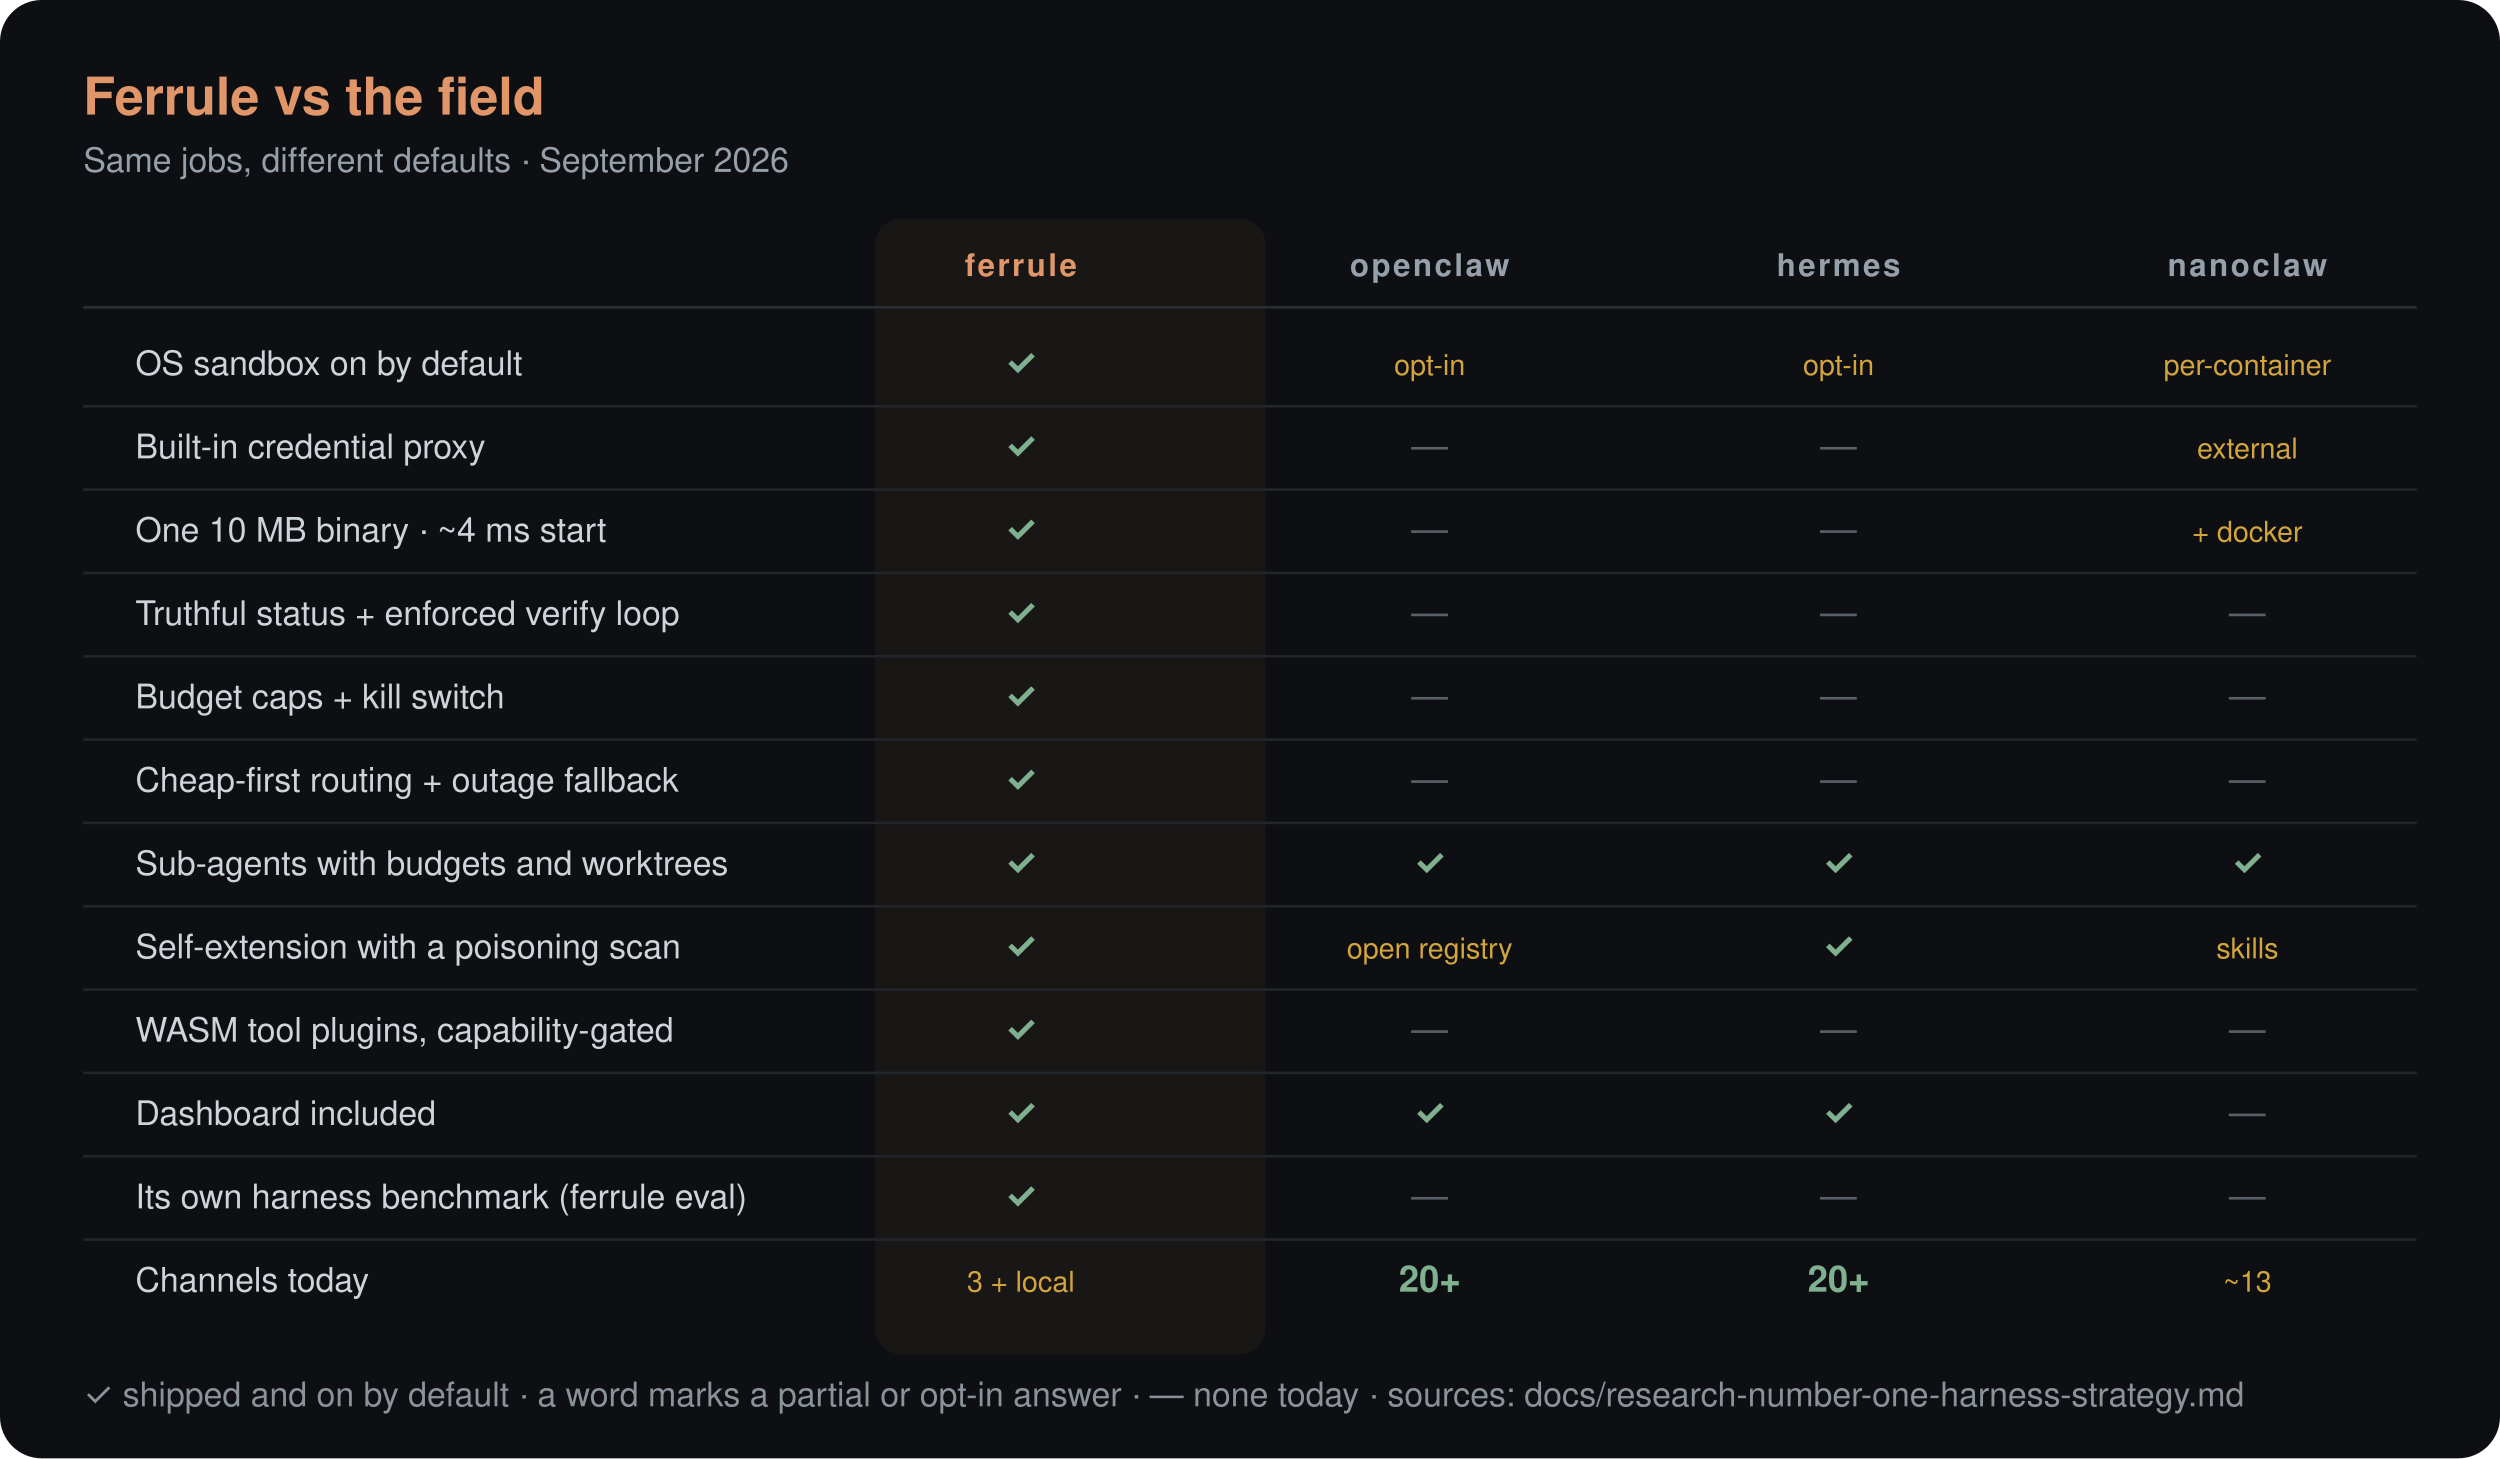
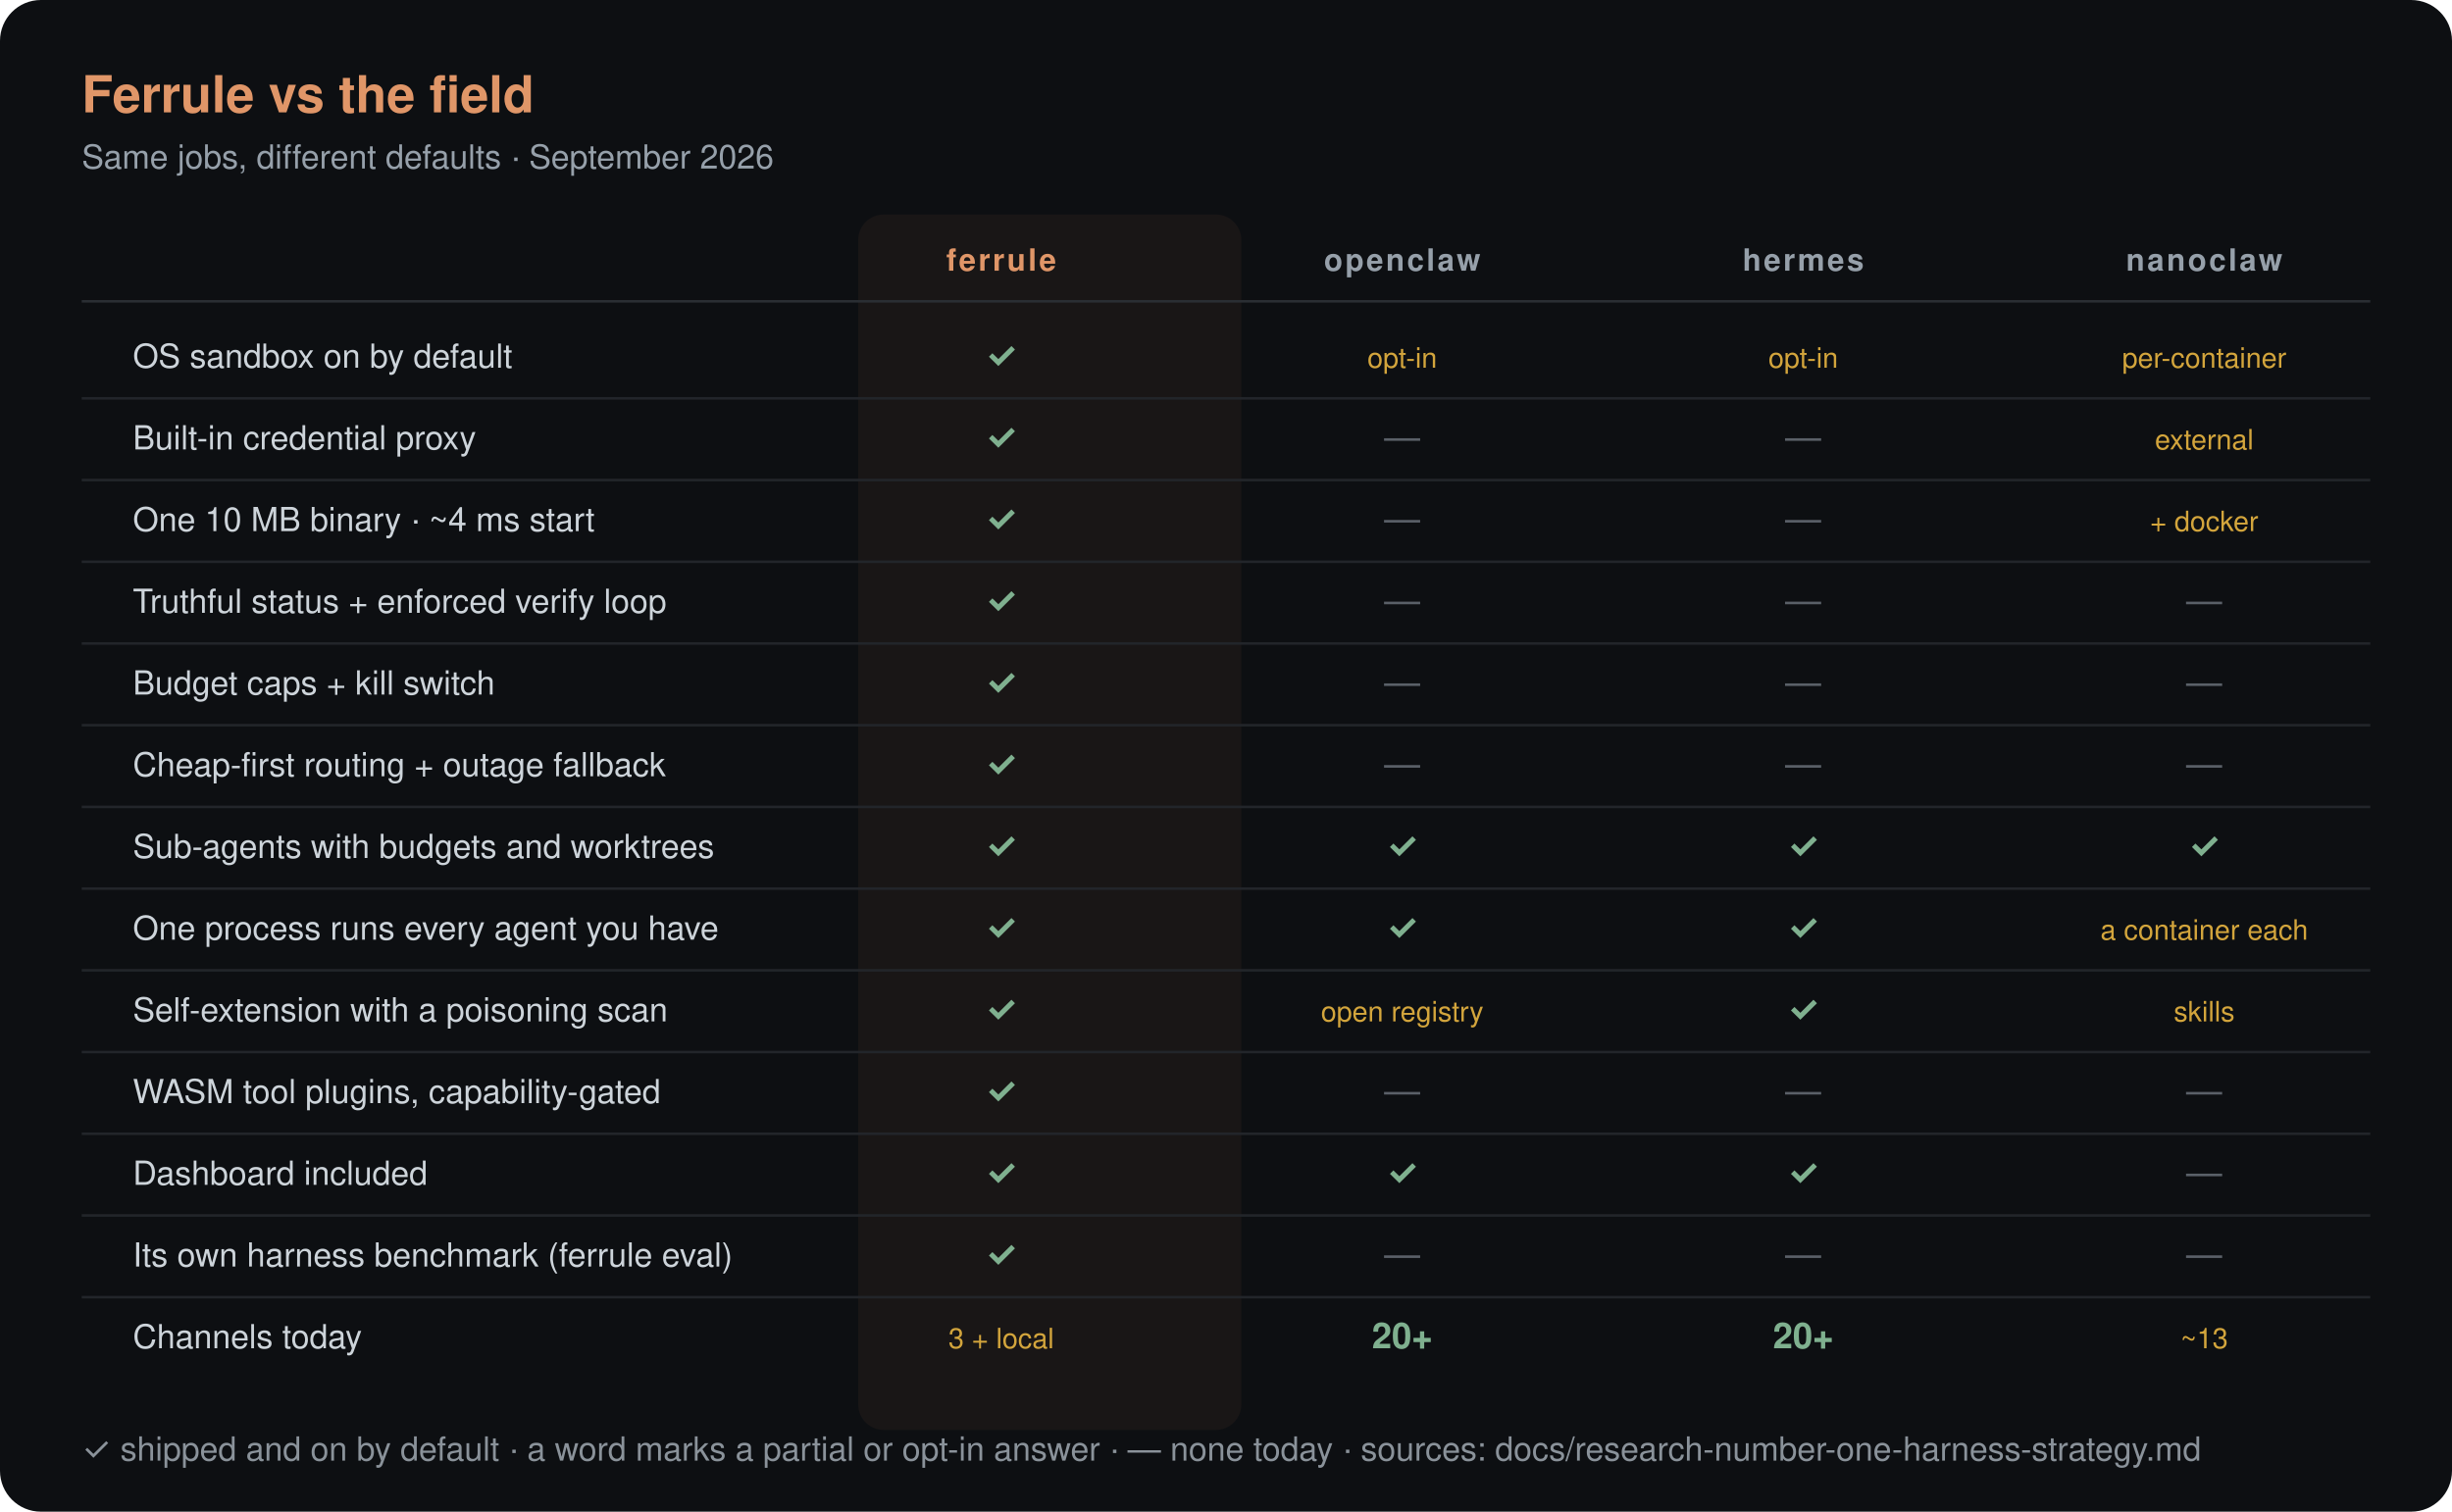
- <svg xmlns="http://www.w3.org/2000/svg" width="960" height="560" viewBox="0 0 960 560" role="img" aria-label="Ferrule vs OpenClaw, Hermes and NanoClaw: a capability table">
+ <svg xmlns="http://www.w3.org/2000/svg" width="960" height="592" viewBox="0 0 960 592" role="img" aria-label="Ferrule vs OpenClaw, Hermes and NanoClaw: a capability table">
  <defs>
    <style>
      text { font-family: ui-sans-serif, -apple-system, "Segoe UI", Helvetica, Arial, sans-serif; fill: #cdd4da; font-size: 13px; }
      .t { font-size: 20px; font-weight: 700; fill: #e09668; }
      .s { fill: #96a0aa; }
      .col { font-size: 12px; font-weight: 700; letter-spacing: .08em; text-transform: uppercase; }
      .yes { fill: #7fb08f; font-weight: 700; font-size: 14px; }
      .no { fill: #5a6068; font-size: 14px; }
      .part { fill: #d3a53c; font-size: 11px; }
      .row { fill: #cdd4da; }
      .dim { fill: #8a929a; }
    </style>
  </defs>
-   <rect width="960" height="560" rx="16" fill="#0d0f12" />
+   <rect width="960" height="592" rx="16" fill="#0d0f12" />
  <text x="32" y="44" class="t">Ferrule vs the field</text>
  <text x="32" y="66" class="s">Same jobs, different defaults · September 2026</text>
-   <rect x="336" y="84" width="150" height="436" rx="10" fill="#c4764a" opacity="0.07" />
+   <rect x="336" y="84" width="150" height="476" rx="10" fill="#c4764a" opacity="0.07" />
  <text x="392" y="106" class="col" fill="#e09668" text-anchor="middle" style="fill:#e09668">ferrule</text>
  <text x="549" y="106" class="col" text-anchor="middle" style="fill:#96a0aa">openclaw</text>
  <text x="706" y="106" class="col" text-anchor="middle" style="fill:#96a0aa">hermes</text>
  <text x="863" y="106" class="col" text-anchor="middle" style="fill:#96a0aa">nanoclaw</text>
  <line x1="32" y1="118" x2="928" y2="118" stroke="#2a2e33" />
  <g>
    <text x="52" y="144" class="row">OS sandbox on by default</text>
    <text x="392" y="144" class="yes" text-anchor="middle">✓</text>
    <text x="549" y="144" class="part" text-anchor="middle">opt-in</text>
    <text x="706" y="144" class="part" text-anchor="middle">opt-in</text>
    <text x="863" y="144" class="part" text-anchor="middle">per-container</text>
    <line x1="32" y1="156" x2="928" y2="156" stroke="#22252a" />
    <text x="52" y="176" class="row">Built-in credential proxy</text>
    <text x="392" y="176" class="yes" text-anchor="middle">✓</text>
    <text x="549" y="176" class="no" text-anchor="middle">—</text>
    <text x="706" y="176" class="no" text-anchor="middle">—</text>
    <text x="863" y="176" class="part" text-anchor="middle">external</text>
    <line x1="32" y1="188" x2="928" y2="188" stroke="#22252a" />
    <text x="52" y="208" class="row">One 10 MB binary · ~4 ms start</text>
    <text x="392" y="208" class="yes" text-anchor="middle">✓</text>
    <text x="549" y="208" class="no" text-anchor="middle">—</text>
    <text x="706" y="208" class="no" text-anchor="middle">—</text>
    <text x="863" y="208" class="part" text-anchor="middle">+ docker</text>
    <line x1="32" y1="220" x2="928" y2="220" stroke="#22252a" />
    <text x="52" y="240" class="row">Truthful status + enforced verify loop</text>
    <text x="392" y="240" class="yes" text-anchor="middle">✓</text>
    <text x="549" y="240" class="no" text-anchor="middle">—</text>
    <text x="706" y="240" class="no" text-anchor="middle">—</text>
    <text x="863" y="240" class="no" text-anchor="middle">—</text>
    <line x1="32" y1="252" x2="928" y2="252" stroke="#22252a" />
    <text x="52" y="272" class="row">Budget caps + kill switch</text>
    <text x="392" y="272" class="yes" text-anchor="middle">✓</text>
    <text x="549" y="272" class="no" text-anchor="middle">—</text>
    <text x="706" y="272" class="no" text-anchor="middle">—</text>
    <text x="863" y="272" class="no" text-anchor="middle">—</text>
    <line x1="32" y1="284" x2="928" y2="284" stroke="#22252a" />
    <text x="52" y="304" class="row">Cheap-first routing + outage fallback</text>
    <text x="392" y="304" class="yes" text-anchor="middle">✓</text>
    <text x="549" y="304" class="no" text-anchor="middle">—</text>
    <text x="706" y="304" class="no" text-anchor="middle">—</text>
    <text x="863" y="304" class="no" text-anchor="middle">—</text>
    <line x1="32" y1="316" x2="928" y2="316" stroke="#22252a" />
    <text x="52" y="336" class="row">Sub-agents with budgets and worktrees</text>
    <text x="392" y="336" class="yes" text-anchor="middle">✓</text>
    <text x="549" y="336" class="yes" text-anchor="middle">✓</text>
    <text x="706" y="336" class="yes" text-anchor="middle">✓</text>
    <text x="863" y="336" class="yes" text-anchor="middle">✓</text>
    <line x1="32" y1="348" x2="928" y2="348" stroke="#22252a" />
-     <text x="52" y="368" class="row">Self-extension with a poisoning scan</text>
+     <text x="52" y="368" class="row">One process runs every agent you have</text>
    <text x="392" y="368" class="yes" text-anchor="middle">✓</text>
-     <text x="549" y="368" class="part" text-anchor="middle">open registry</text>
+     <text x="549" y="368" class="yes" text-anchor="middle">✓</text>
    <text x="706" y="368" class="yes" text-anchor="middle">✓</text>
-     <text x="863" y="368" class="part" text-anchor="middle">skills</text>
+     <text x="863" y="368" class="part" text-anchor="middle">a container each</text>
    <line x1="32" y1="380" x2="928" y2="380" stroke="#22252a" />
-     <text x="52" y="400" class="row">WASM tool plugins, capability-gated</text>
+     <text x="52" y="400" class="row">Self-extension with a poisoning scan</text>
    <text x="392" y="400" class="yes" text-anchor="middle">✓</text>
-     <text x="549" y="400" class="no" text-anchor="middle">—</text>
-     <text x="706" y="400" class="no" text-anchor="middle">—</text>
-     <text x="863" y="400" class="no" text-anchor="middle">—</text>
+     <text x="549" y="400" class="part" text-anchor="middle">open registry</text>
+     <text x="706" y="400" class="yes" text-anchor="middle">✓</text>
+     <text x="863" y="400" class="part" text-anchor="middle">skills</text>
    <line x1="32" y1="412" x2="928" y2="412" stroke="#22252a" />
-     <text x="52" y="432" class="row">Dashboard included</text>
+     <text x="52" y="432" class="row">WASM tool plugins, capability-gated</text>
    <text x="392" y="432" class="yes" text-anchor="middle">✓</text>
-     <text x="549" y="432" class="yes" text-anchor="middle">✓</text>
-     <text x="706" y="432" class="yes" text-anchor="middle">✓</text>
+     <text x="549" y="432" class="no" text-anchor="middle">—</text>
+     <text x="706" y="432" class="no" text-anchor="middle">—</text>
    <text x="863" y="432" class="no" text-anchor="middle">—</text>
    <line x1="32" y1="444" x2="928" y2="444" stroke="#22252a" />
-     <text x="52" y="464" class="row">Its own harness benchmark (ferrule eval)</text>
+     <text x="52" y="464" class="row">Dashboard included</text>
    <text x="392" y="464" class="yes" text-anchor="middle">✓</text>
-     <text x="549" y="464" class="no" text-anchor="middle">—</text>
-     <text x="706" y="464" class="no" text-anchor="middle">—</text>
+     <text x="549" y="464" class="yes" text-anchor="middle">✓</text>
+     <text x="706" y="464" class="yes" text-anchor="middle">✓</text>
    <text x="863" y="464" class="no" text-anchor="middle">—</text>
    <line x1="32" y1="476" x2="928" y2="476" stroke="#22252a" />
-     <text x="52" y="496" class="row">Channels today</text>
-     <text x="392" y="496" class="part" text-anchor="middle">3 + local</text>
-     <text x="549" y="496" class="yes" text-anchor="middle">20+</text>
-     <text x="706" y="496" class="yes" text-anchor="middle">20+</text>
-     <text x="863" y="496" class="part" text-anchor="middle">~13</text>
+     <text x="52" y="496" class="row">Its own harness benchmark (ferrule eval)</text>
+     <text x="392" y="496" class="yes" text-anchor="middle">✓</text>
+     <text x="549" y="496" class="no" text-anchor="middle">—</text>
+     <text x="706" y="496" class="no" text-anchor="middle">—</text>
+     <text x="863" y="496" class="no" text-anchor="middle">—</text>
+     <line x1="32" y1="508" x2="928" y2="508" stroke="#22252a" />
+     <text x="52" y="528" class="row">Channels today</text>
+     <text x="392" y="528" class="part" text-anchor="middle">3 + local</text>
+     <text x="549" y="528" class="yes" text-anchor="middle">20+</text>
+     <text x="706" y="528" class="yes" text-anchor="middle">20+</text>
+     <text x="863" y="528" class="part" text-anchor="middle">~13</text>
  </g>
-   <text x="32" y="540" class="dim" font-size="11">✓ shipped and on by default · a word marks a partial or opt-in answer · — none today · sources: docs/research-number-one-harness-strategy.md</text>
+   <text x="32" y="572" class="dim" font-size="11">✓ shipped and on by default · a word marks a partial or opt-in answer · — none today · sources: docs/research-number-one-harness-strategy.md</text>
</svg>
